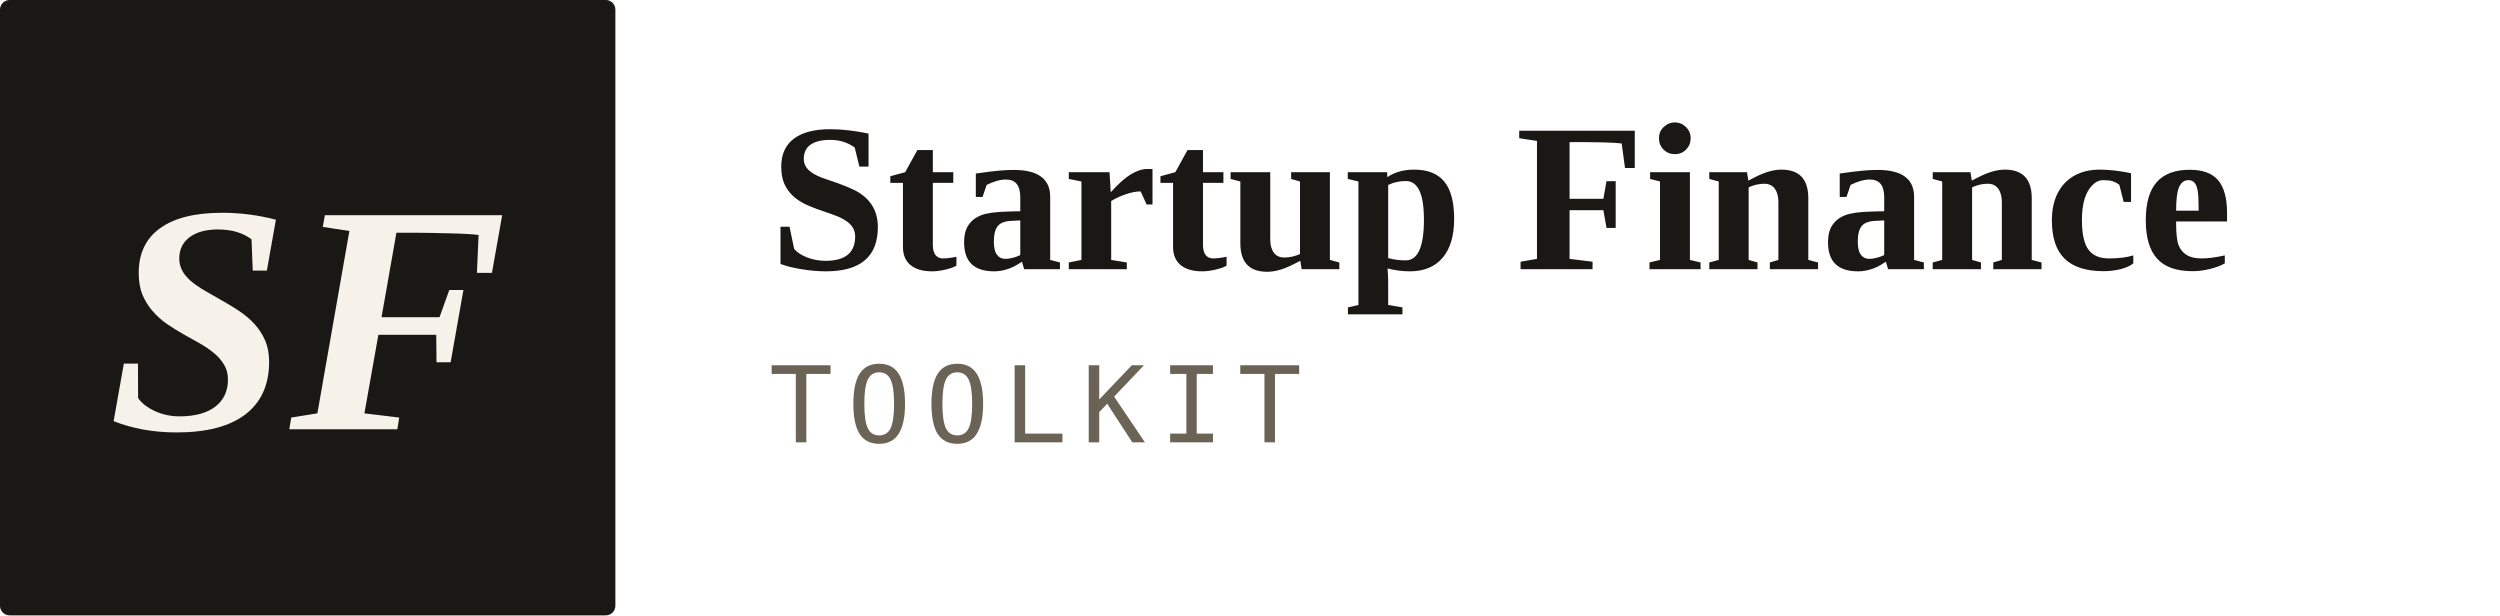
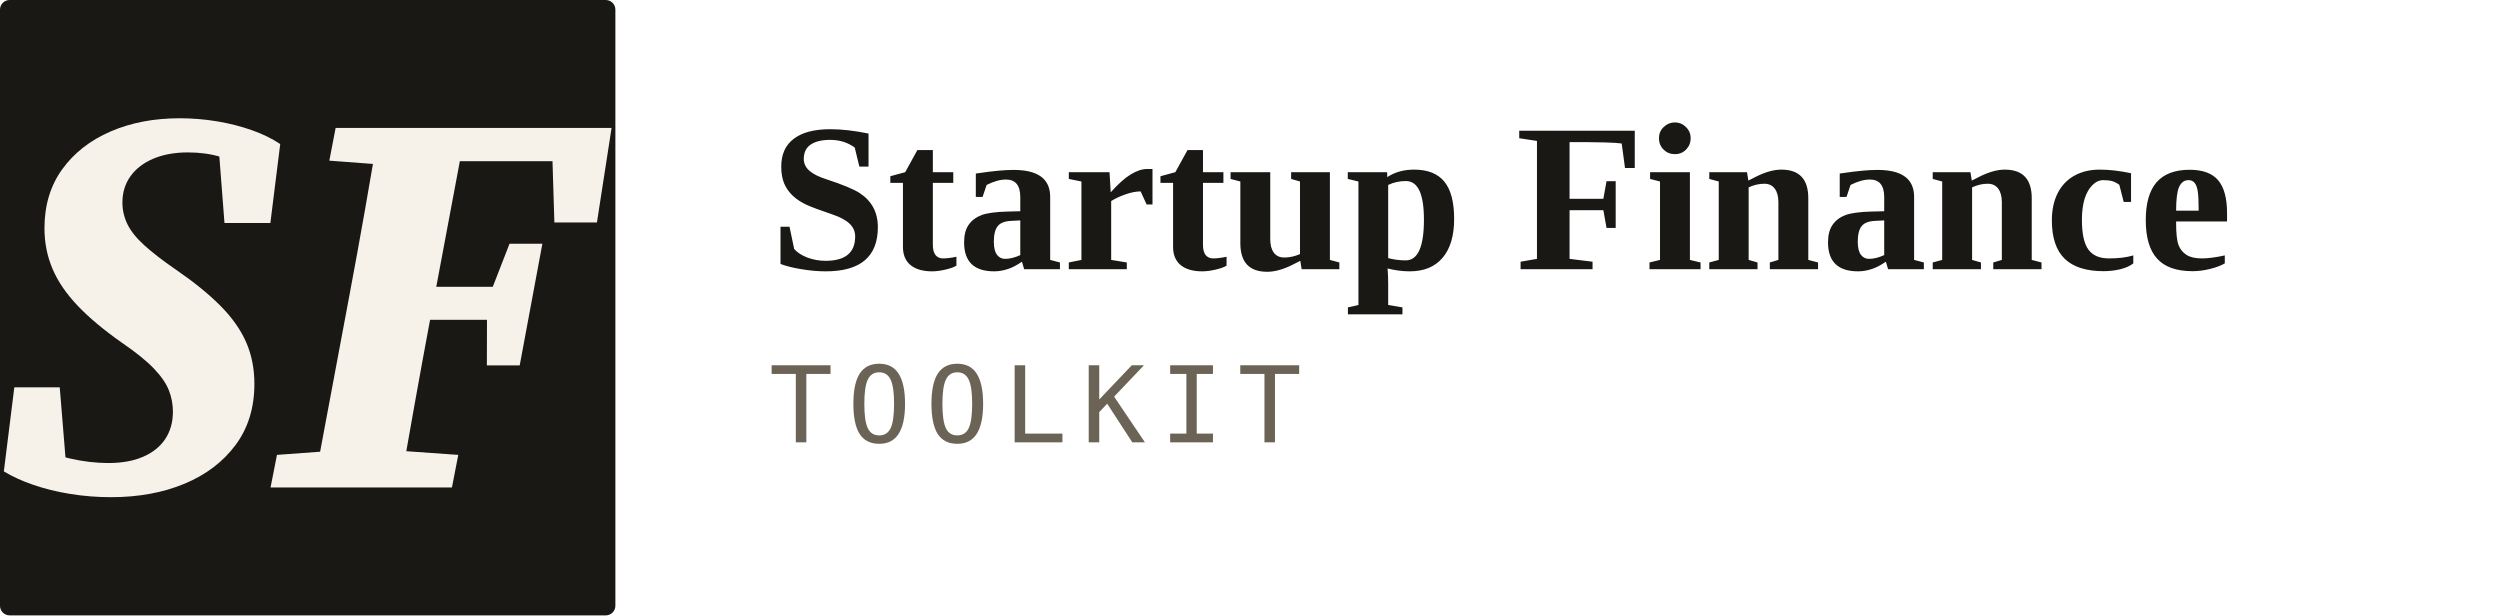
<svg xmlns="http://www.w3.org/2000/svg" viewBox="0 0 260 64" width="260" height="64">
  <rect width="64" height="64" rx="1" fill="#1A1815" />
-   <text x="32" y="35" text-anchor="middle" dominant-baseline="middle" font-family="Source Serif 4, Source Serif Pro, Georgia, serif" font-style="italic" font-weight="700" font-size="34" fill="#F6F2EA">SF</text>
+   <g transform="translate(0.4,12.3) scale(0.0569)" fill="#F6F2EA">
+     <path transform="matrix(1,0,0,-1,-12.11,674.83)" d="M12.11 29.43 31.25 183.06H114.27L127.51 21.02L66.72 75.63Q95.24 61.63 132.06 53.16Q168.87 44.68 203 44.68Q240.4 44.68 266.83 56.2Q293.27 67.71 307.19 88.74Q321.12 109.78 321.12 138.52Q321.12 158.89 313.74 177.65Q306.36 196.4 286.37 217.35Q266.37 238.29 228.48 264.18Q178.71 299.04 147.3 331.92Q115.89 364.81 101.12 399.55Q86.36 434.3 86.36 473.83Q86.36 536.61 118.75 581.53Q151.14 626.44 207.09 650.64Q263.04 674.83 333.34 674.83Q368.17 674.83 401.87 669.21Q435.57 663.59 465.39 653.06Q495.21 642.53 517.24 627.68L499.25 483.39H415.38L403.75 633.98L462.26 577.94Q435.41 596.04 408.34 604.23Q381.27 612.42 348.55 612.42Q312.2 612.42 285.14 600.88Q258.08 589.33 243.45 568.72Q228.81 548.11 228.81 520.85Q228.81 499.96 238.02 481.14Q247.23 462.31 268.8 442.7Q290.37 423.09 326.04 398.52Q375.52 364.63 407.54 332.51Q439.57 300.39 454.81 265.88Q470.05 231.37 470.05 189.36Q470.05 123.91 435.61 77.62Q401.16 31.33 342.17 6.8Q283.17 -17.72 208.2 -17.72Q169.9 -17.72 133.37 -11.79Q96.84 -5.86 65.76 4.88Q34.68 15.62 12.11 29.43Z" />
+     <path transform="matrix(1,0,0,-1,499.89,674.83)" d="M-12.42 0 -0.7 59.56 135.13 69.56H189.6L330.67 59.56L319.14 0ZM65.94 0 132.13 353.32Q146.37 428.98 159.79 505.21Q173.22 581.45 186.13 657.11H344.97L278.78 304.46Q264.54 228.32 250.88 151.99Q237.21 75.66 224.3 0ZM95.01 597.36 106.54 657.11H252.77L244.01 587.36H228.29ZM208.41 306.45 215.85 366.77H419.79L412.55 306.45ZM264.99 596.42 272.61 657.11H610.89L584.13 484.36H506.36L501.3 648.93L559.84 596.42ZM382.95 223.16 383.23 324.36 387.04 349.51 424.38 445.49H484.41L442.99 223.16Z" />
+   </g>
  <text x="80" y="28" font-family="Source Serif 4, Source Serif Pro, Georgia, serif" font-weight="600" font-size="22" fill="#1A1815">Startup Finance</text>
  <text x="80" y="46" font-family="JetBrains Mono, ui-monospace, monospace" font-weight="500" font-size="11" letter-spacing="1.5" fill="#6B6356">TOOLKIT</text>
</svg>
